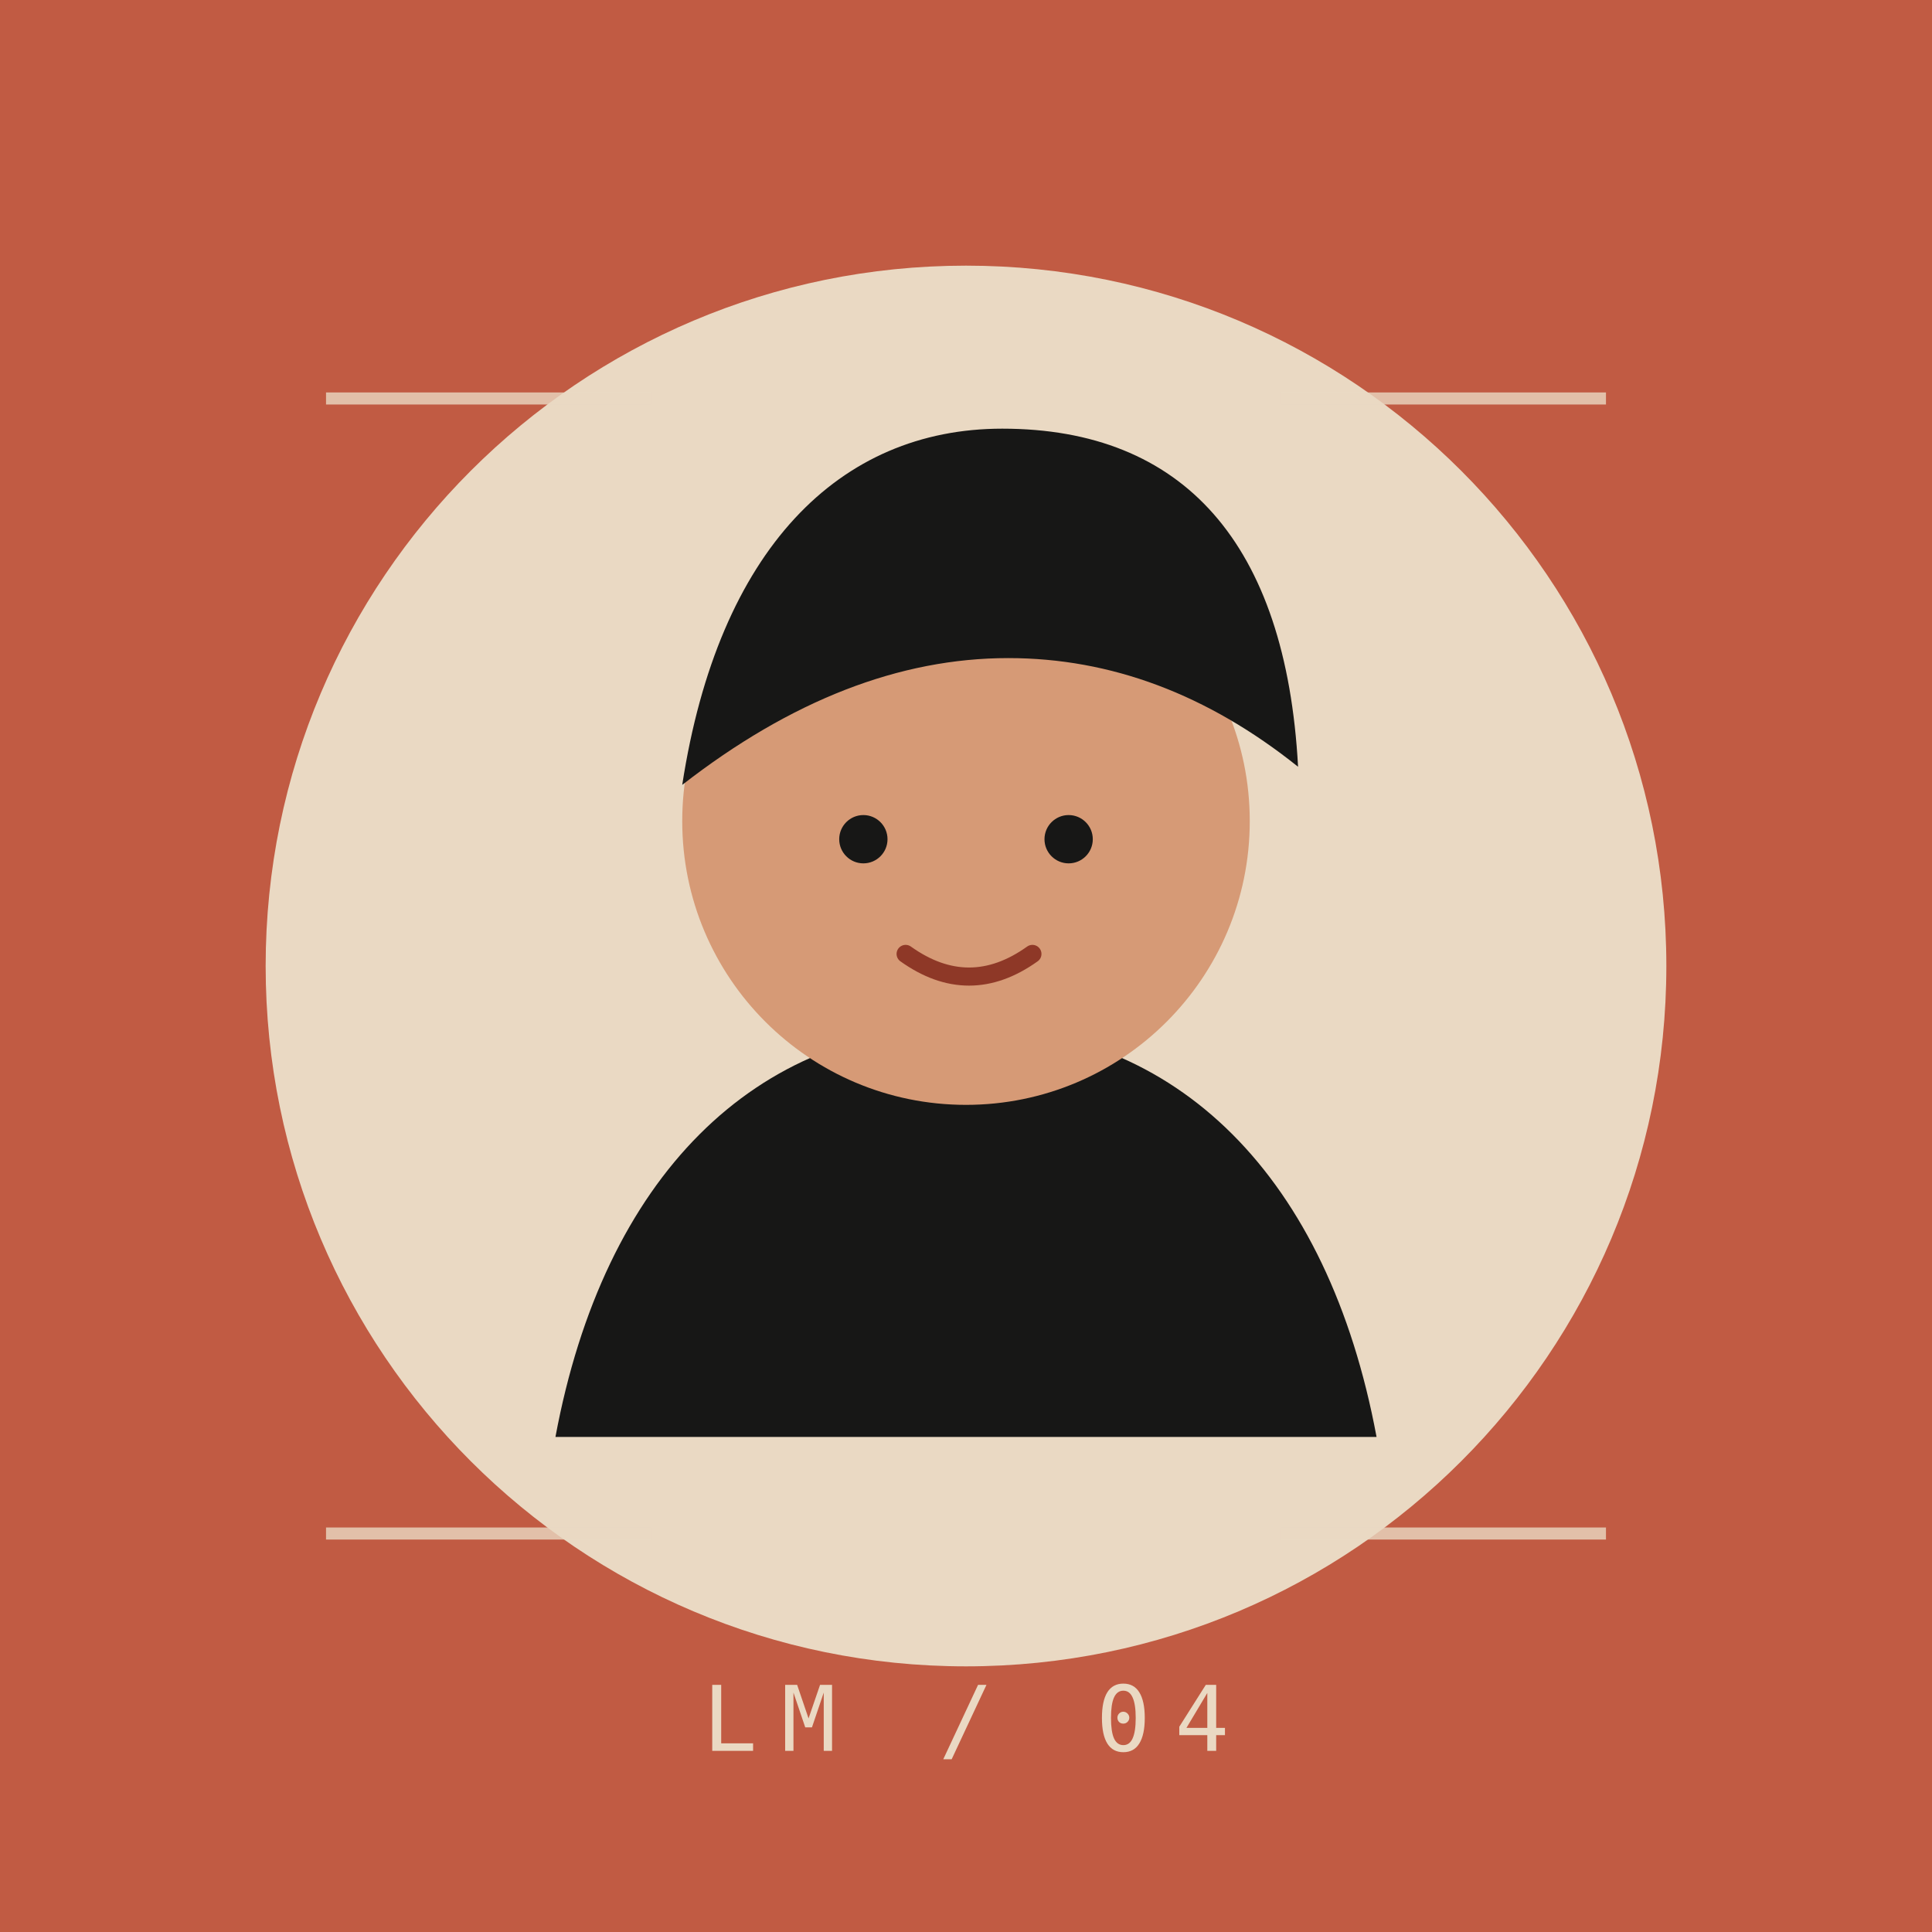
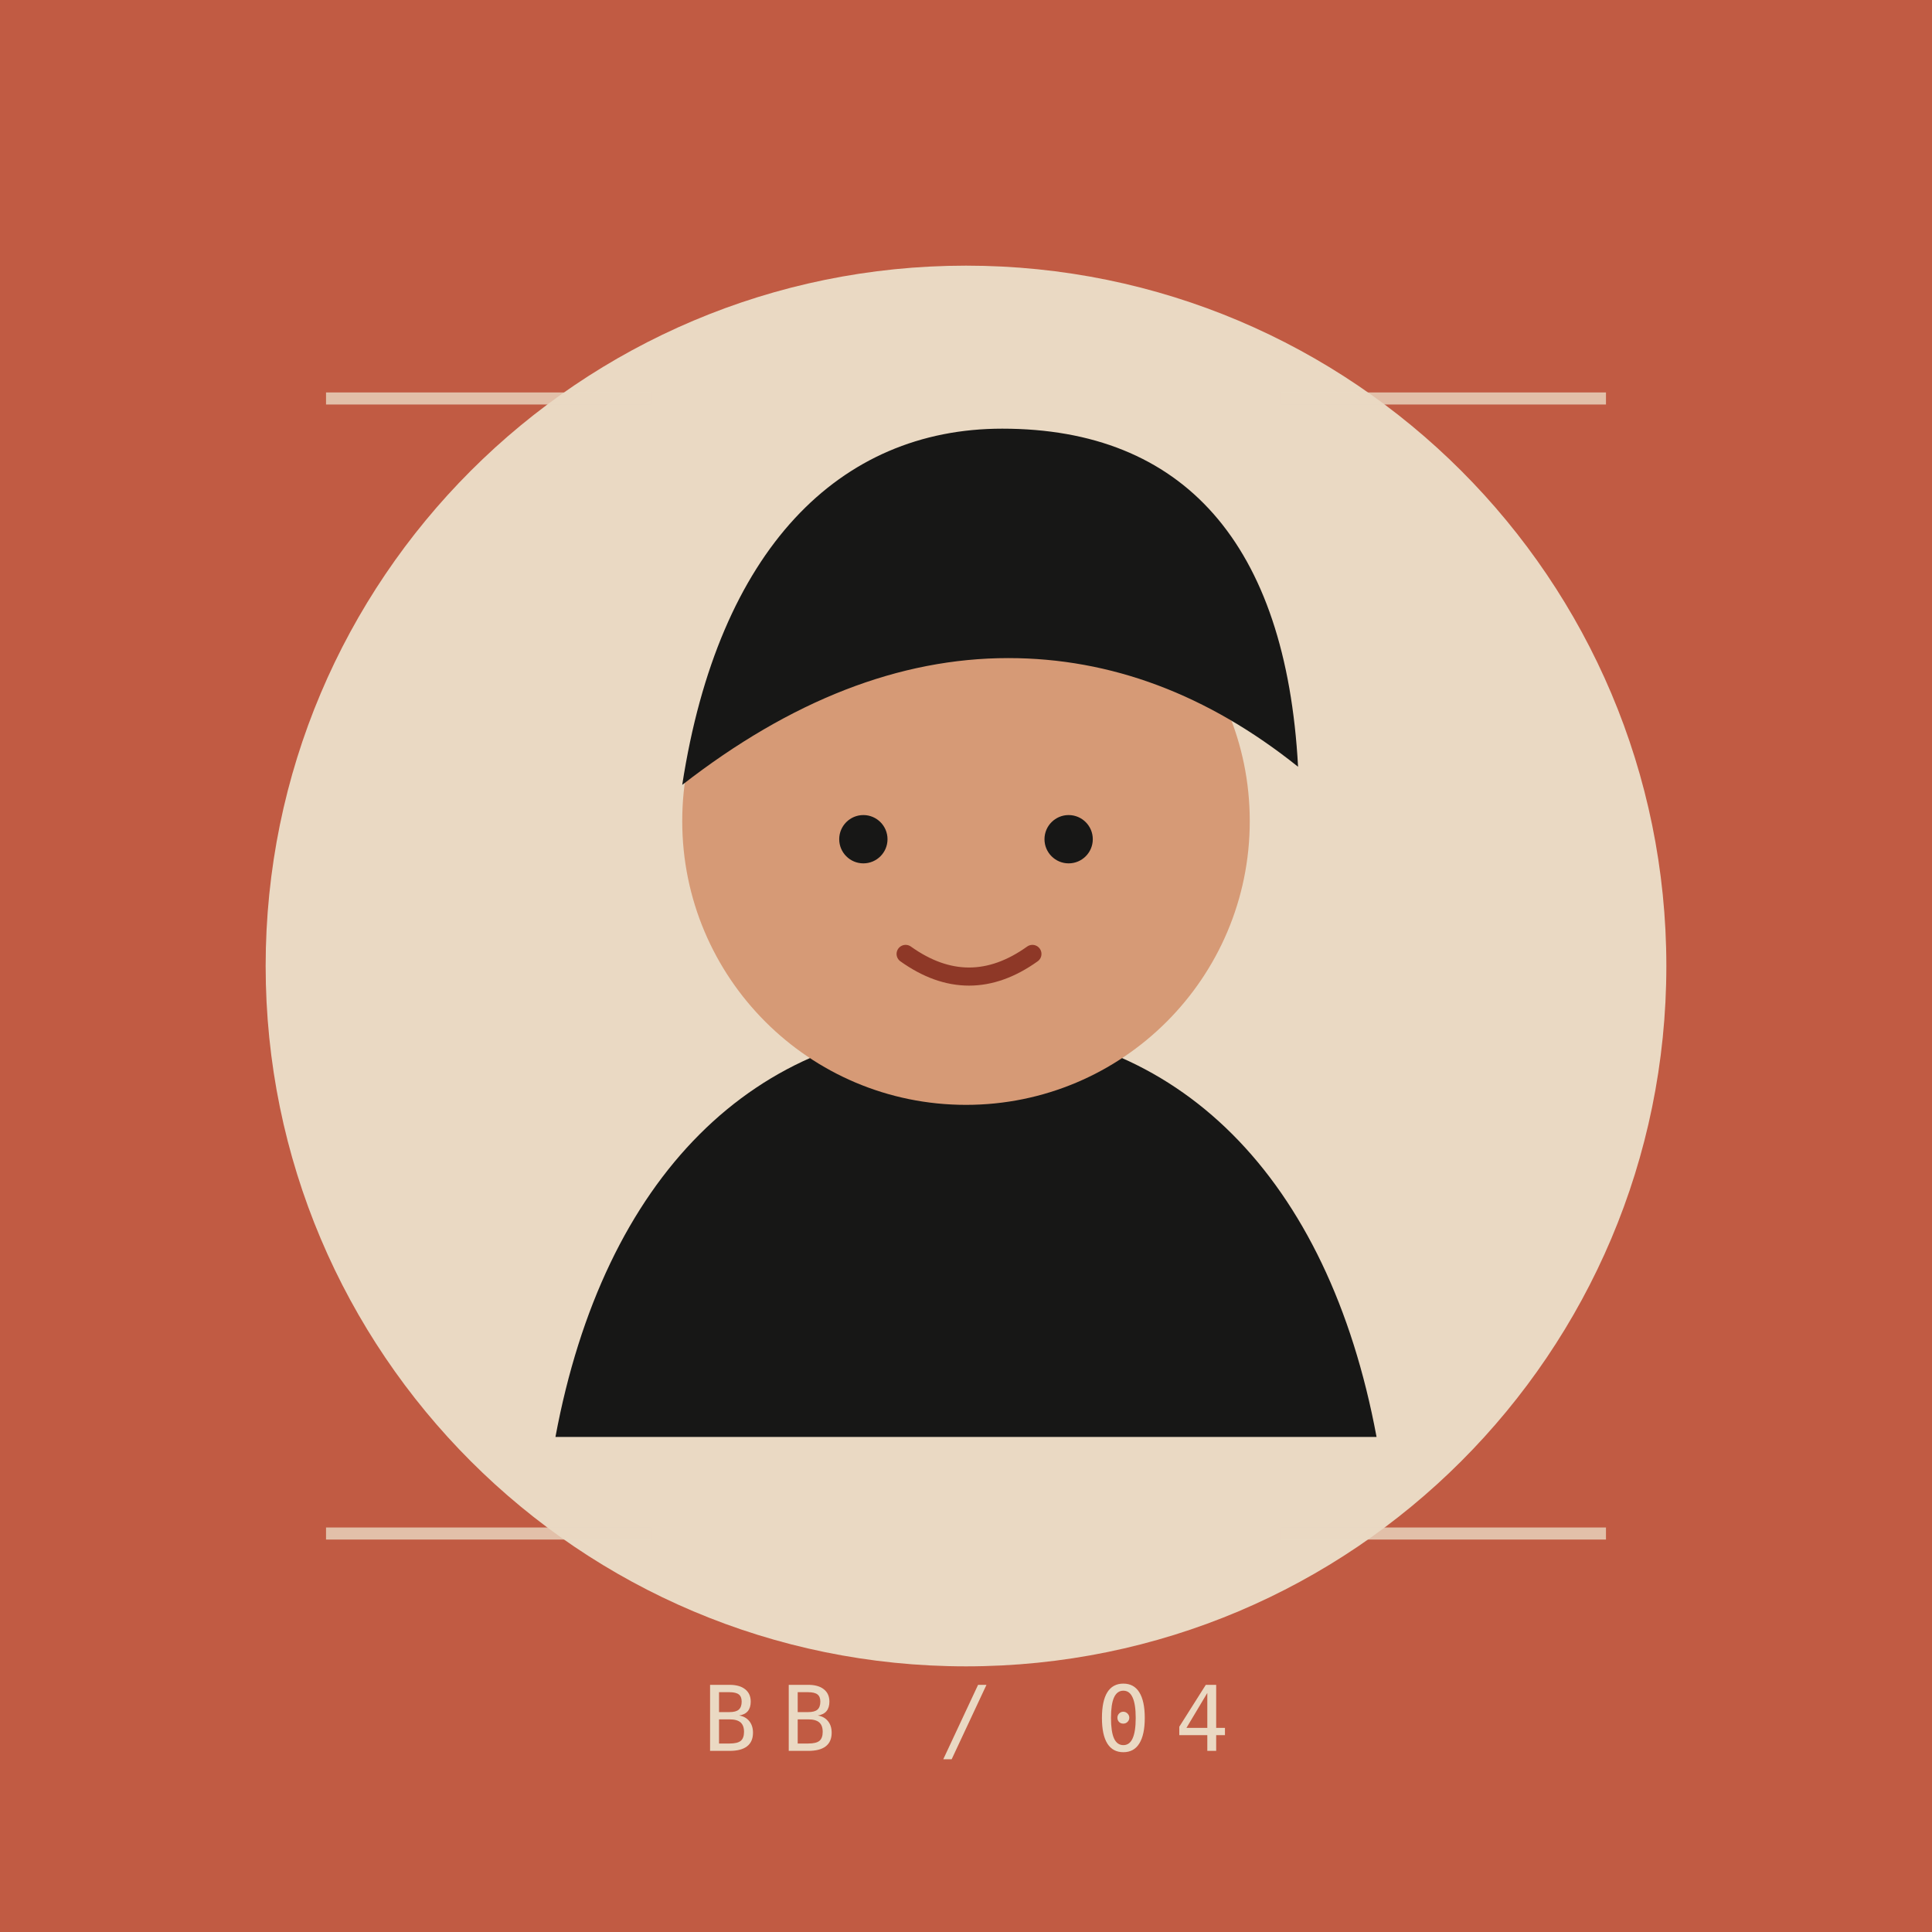
<svg xmlns="http://www.w3.org/2000/svg" viewBox="0 0 320 320" role="img" aria-labelledby="title desc">
  <rect width="320" height="320" fill="#c15b43" />
  <circle cx="160" cy="160" r="116" fill="#ead9c3" />
  <path d="M92 238c8-43 33-68 68-68s60 25 68 68" fill="#171716" />
  <circle cx="160" cy="136" r="47" fill="#d69a76" />
  <path d="M113 130c6-39 26-59 53-59 30 0 47 19 49 56-15-12-31-18-48-18-18 0-36 7-54 21Z" fill="#171716" />
  <circle cx="143" cy="139" r="4" fill="#171716" />
  <circle cx="177" cy="139" r="4" fill="#171716" />
  <path d="M150 158c7 5 14 5 21 0" fill="none" stroke="#8e3827" stroke-width="3" stroke-linecap="round" />
  <path d="M54 66h54M212 66h54M54 254h54M212 254h54" stroke="#ead9c3" stroke-width="2" opacity=".8" />
-   <text x="160" y="290" text-anchor="middle" font-family="monospace" font-size="15" letter-spacing="4" fill="#ead9c3">LM / 04</text>
+   <text x="160" y="290" text-anchor="middle" font-family="monospace" font-size="15" letter-spacing="4" fill="#ead9c3">BB / 04</text>
</svg>
